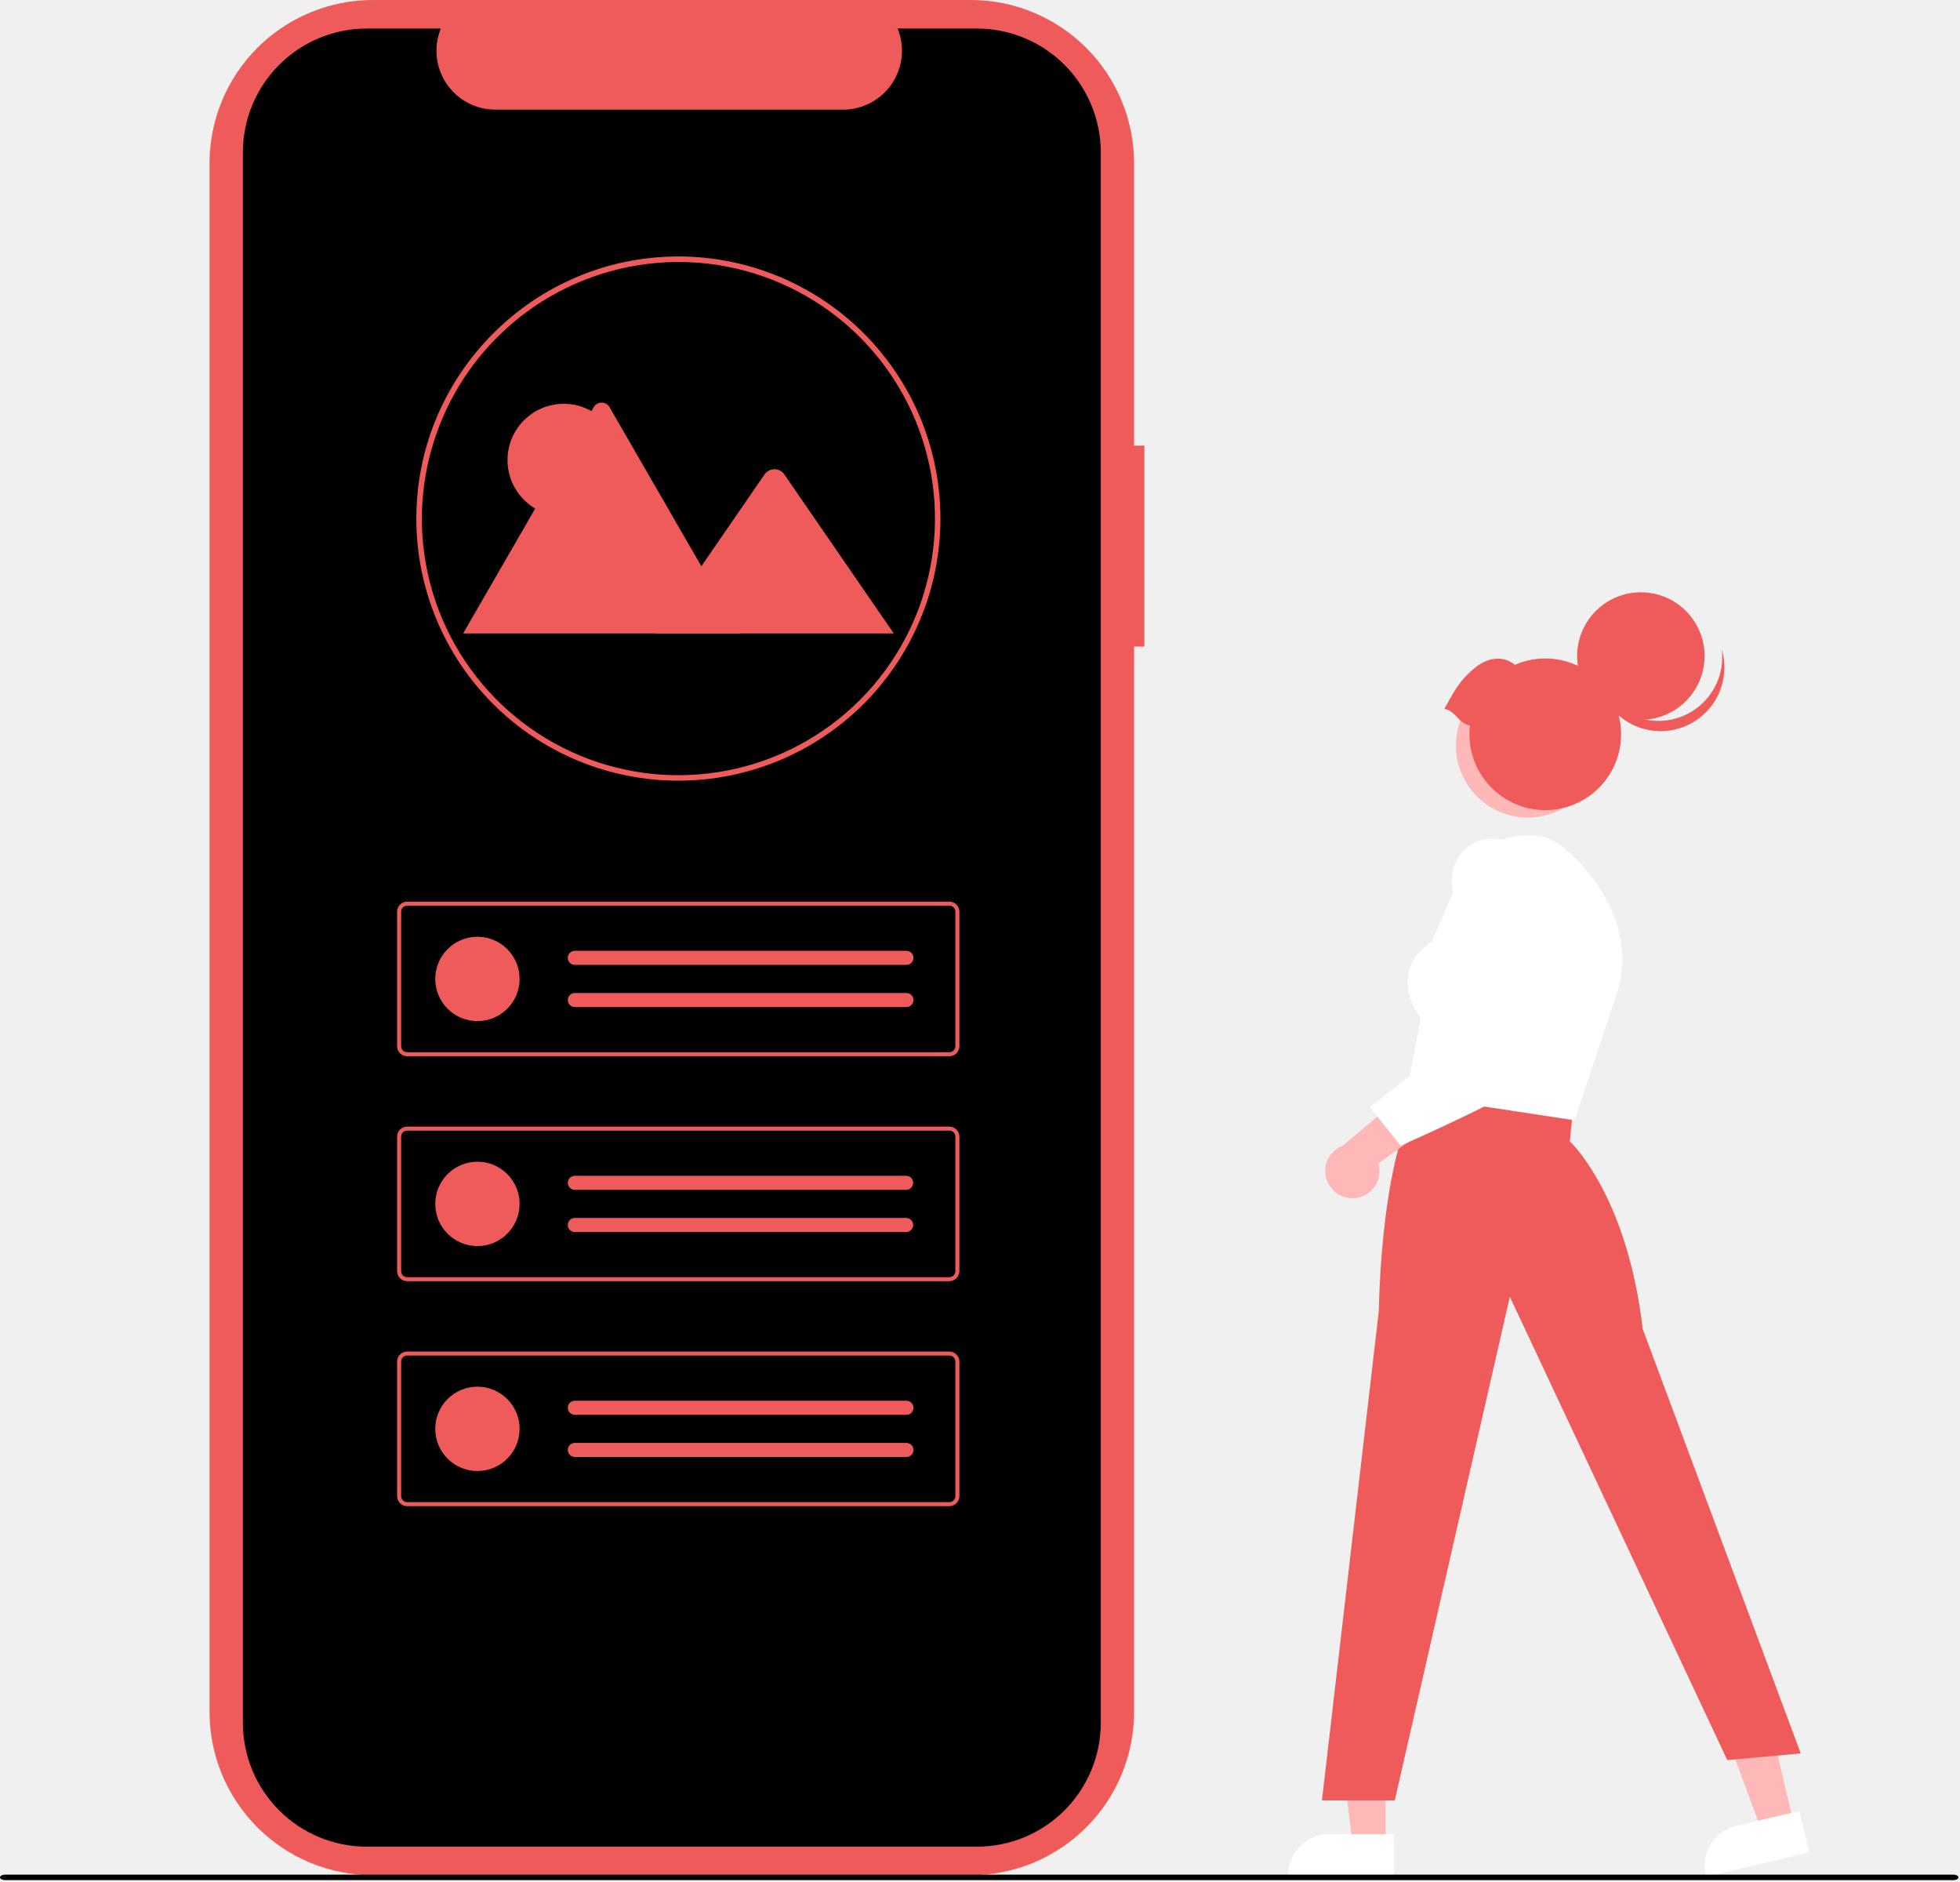
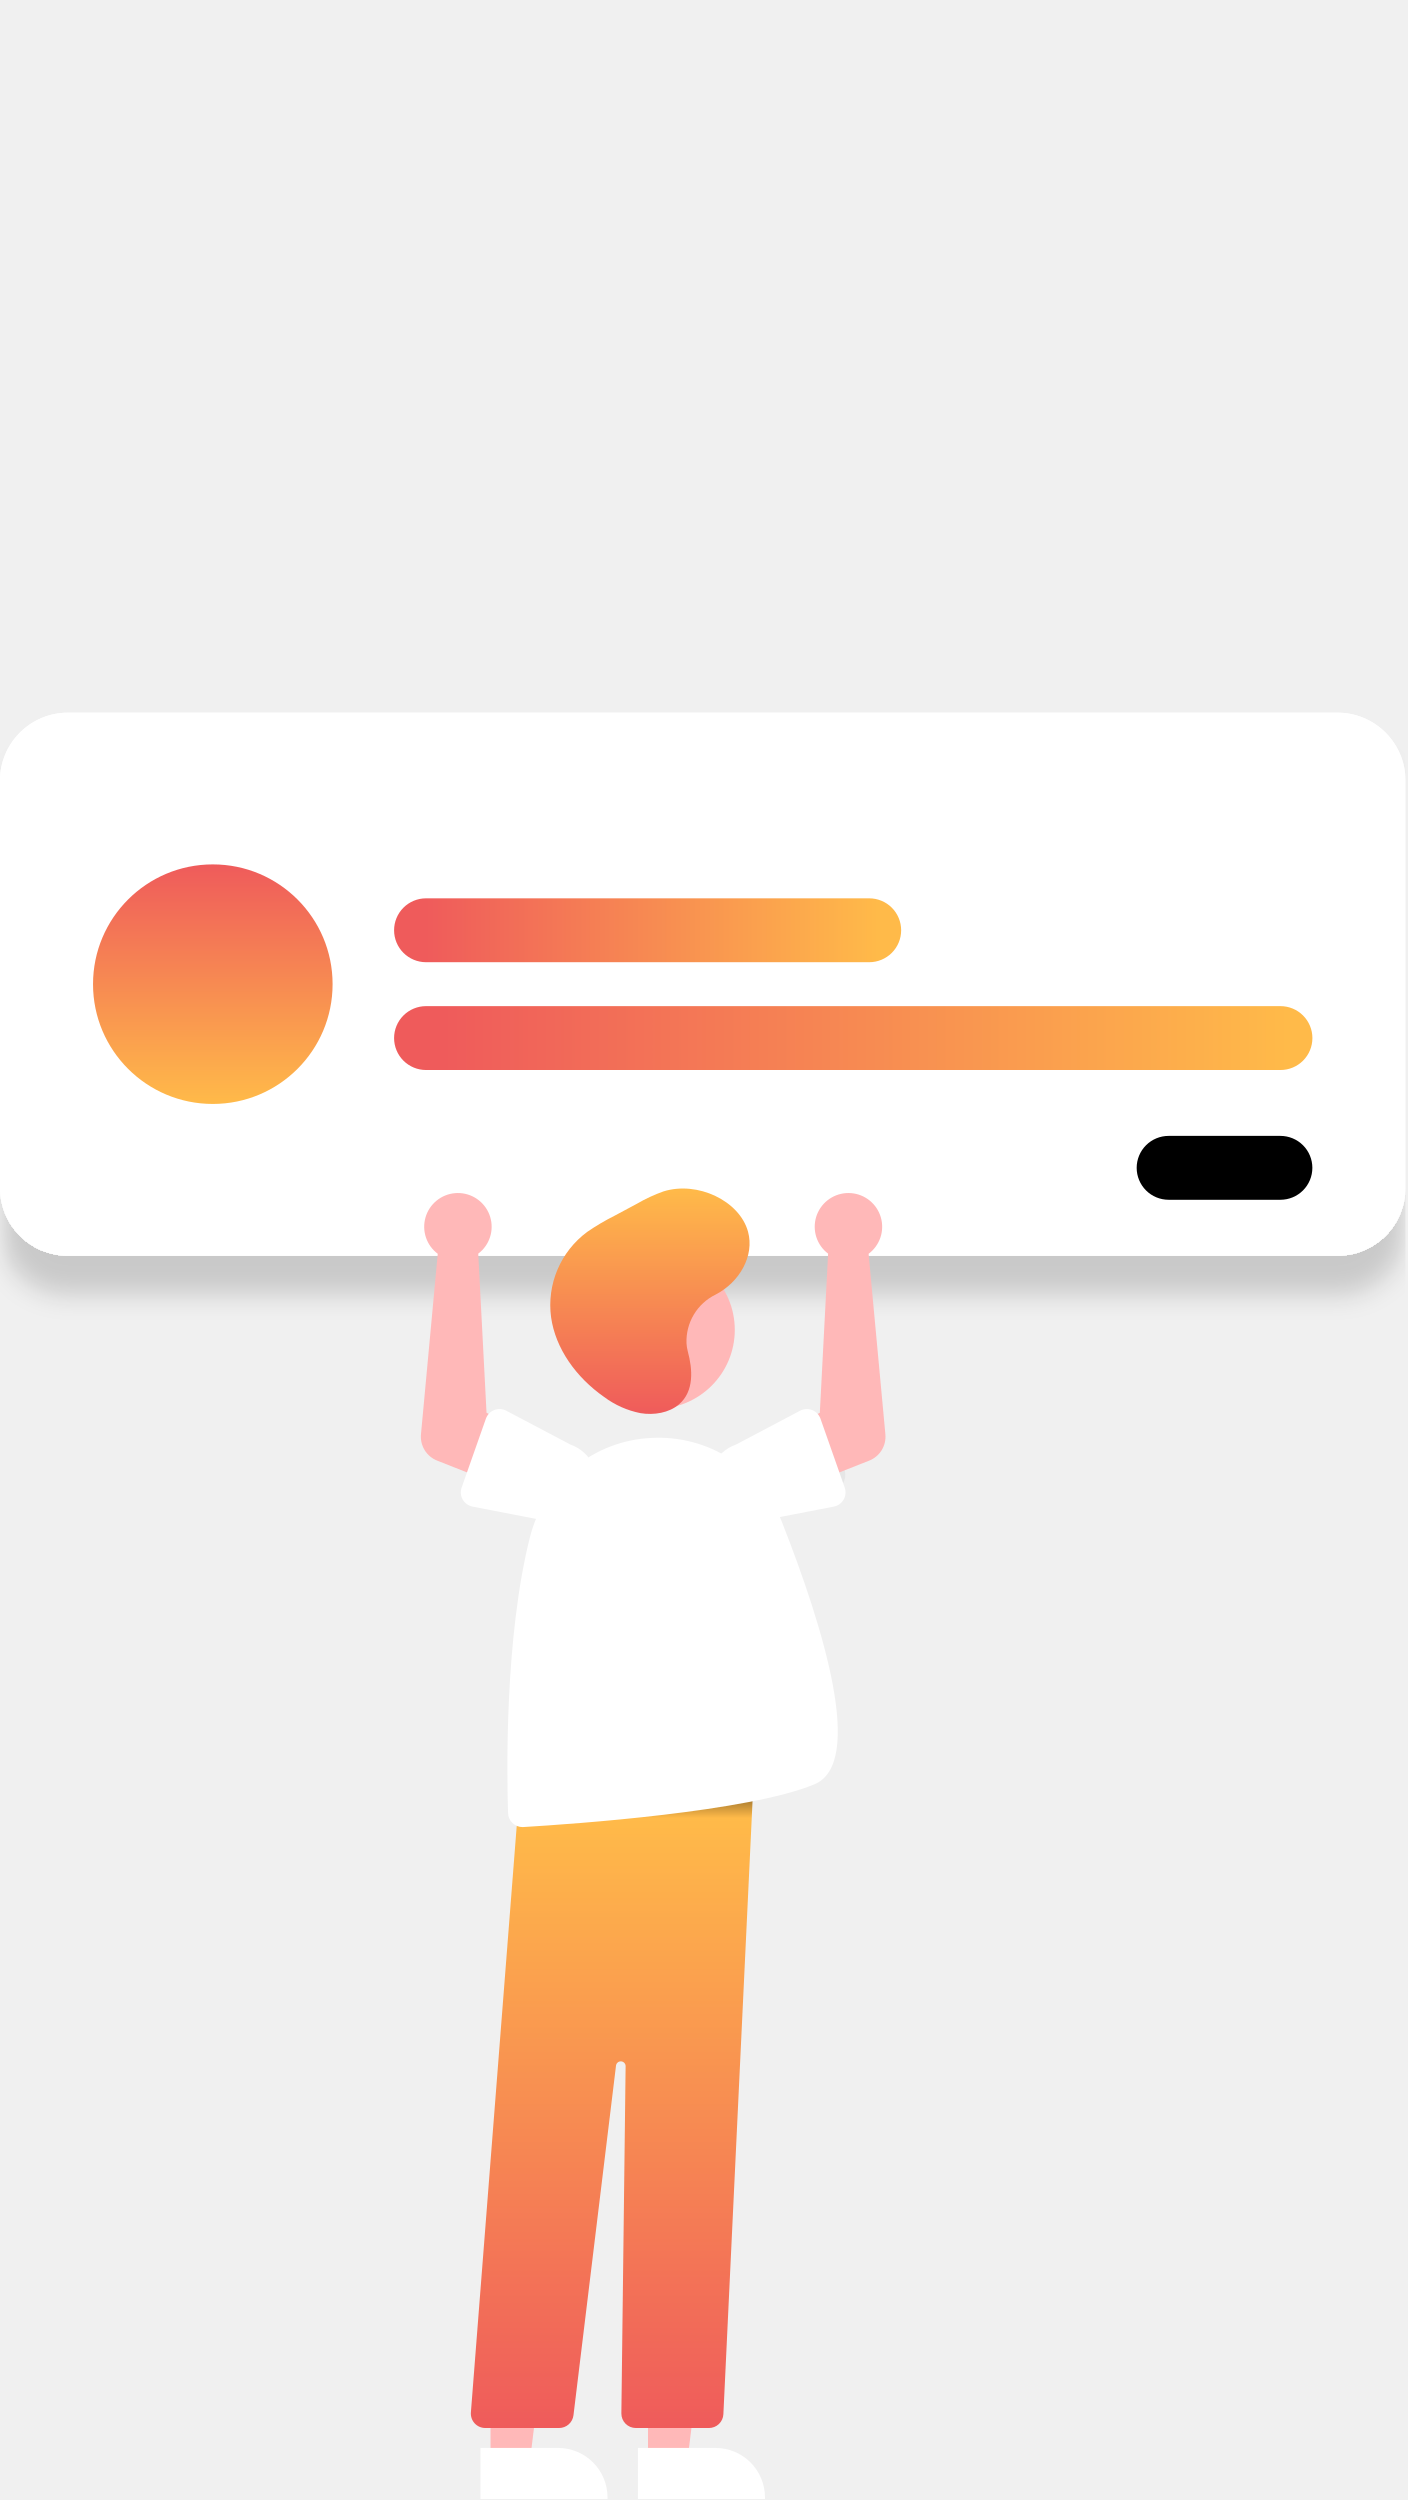
- <svg xmlns="http://www.w3.org/2000/svg" width="743" height="713" viewBox="0 0 743 713" fill="none">
-   <g clip-path="url(#clip0_8_2)">
-     <path d="M433.814 168.893H429.914V61.916C429.914 53.785 428.312 45.733 425.201 38.221C422.089 30.709 417.528 23.884 411.779 18.134C406.029 12.385 399.203 7.824 391.691 4.713C384.179 1.602 376.127 0.001 367.996 0.001H141.349C133.218 0.001 125.167 1.602 117.655 4.714C110.143 7.825 103.317 12.386 97.568 18.136C91.818 23.885 87.257 30.71 84.146 38.223C81.034 45.735 79.433 53.786 79.433 61.917V648.799C79.433 665.22 85.956 680.968 97.568 692.579C109.179 704.191 124.927 710.714 141.348 710.714H367.996C384.417 710.714 400.165 704.191 411.777 692.579C423.388 680.968 429.911 665.22 429.911 648.799V245.041H433.811L433.814 168.893Z" fill="#EF5B5B" />
-     <path d="M417.287 57.768V652.943C417.285 665.393 412.339 677.333 403.537 686.138C394.734 694.942 382.795 699.891 370.345 699.895H139.045C126.59 699.897 114.644 694.951 105.835 686.146C97.026 677.341 92.076 665.398 92.072 652.943V57.768C92.076 45.313 97.026 33.37 105.835 24.566C114.643 15.761 126.589 10.815 139.043 10.817H167.101C165.723 14.205 165.199 17.88 165.574 21.518C165.949 25.156 167.212 28.646 169.252 31.682C171.292 34.717 174.046 37.206 177.273 38.928C180.499 40.649 184.1 41.552 187.757 41.557H319.625C323.282 41.552 326.883 40.649 330.109 38.928C333.336 37.206 336.09 34.717 338.13 31.682C340.17 28.646 341.433 25.156 341.808 21.518C342.183 17.88 341.659 14.205 340.281 10.817H370.336C382.786 10.819 394.726 15.765 403.53 24.568C412.334 33.37 417.283 45.309 417.287 57.759V57.768Z" fill="#010000" />
-     <path d="M257.16 295.875C230.826 295.885 205.566 285.434 186.937 266.82C168.308 248.207 157.835 222.955 157.823 196.621V196.533C157.823 196.325 157.823 196.106 157.835 195.898C158.135 141.498 202.698 97.198 257.16 97.198C270.205 97.197 283.123 99.766 295.175 104.757C307.227 109.749 318.179 117.065 327.403 126.289C336.628 135.513 343.946 146.463 348.939 158.515C353.932 170.567 356.502 183.484 356.503 196.53C356.503 209.575 353.935 222.492 348.943 234.545C343.952 246.597 336.635 257.548 327.411 266.773C318.188 275.998 307.237 283.316 295.185 288.308C283.133 293.301 270.216 295.871 257.171 295.872H257.16V295.875ZM257.16 99.288C231.486 99.345 206.872 109.532 188.665 127.634C170.459 145.736 160.132 170.292 159.927 195.965C159.916 196.187 159.916 196.365 159.916 196.534C159.914 215.77 165.616 234.575 176.301 250.571C186.986 266.566 202.175 279.034 219.946 286.397C237.718 293.76 257.273 295.688 276.14 291.937C295.007 288.185 312.338 278.924 325.941 265.322C339.544 251.721 348.808 234.392 352.562 215.525C356.316 196.659 354.391 177.103 347.03 159.33C339.669 141.558 327.204 126.368 311.21 115.68C295.215 104.993 276.411 99.288 257.175 99.288H257.16Z" fill="#EF5B5B" />
-     <path d="M213.715 195.689C225.491 195.689 235.037 186.143 235.037 174.367C235.037 162.591 225.491 153.045 213.715 153.045C201.939 153.045 192.393 162.591 192.393 174.367C192.393 186.143 201.939 195.689 213.715 195.689Z" fill="#EF5B5B" />
-     <path d="M280.577 240.07H175.977C175.846 240.072 175.715 240.061 175.586 240.039L225.058 154.353C225.36 153.819 225.798 153.375 226.327 153.066C226.857 152.757 227.459 152.594 228.072 152.594C228.686 152.594 229.288 152.757 229.817 153.066C230.347 153.375 230.785 153.819 231.087 154.353L264.287 211.853L265.877 214.604L280.577 240.07Z" fill="#EF5B5B" />
-     <path d="M338.813 240.071H248.345L265.875 214.607L267.136 212.772L289.98 179.588C290.384 179.08 290.89 178.663 291.466 178.364C292.042 178.065 292.674 177.89 293.322 177.852C293.969 177.813 294.618 177.911 295.225 178.14C295.832 178.368 296.385 178.722 296.846 179.178C296.964 179.308 297.074 179.445 297.175 179.588L338.813 240.071Z" fill="#EF5B5B" />
-     <path d="M359.881 400.317H154.344C153.335 400.316 152.368 399.915 151.654 399.201C150.94 398.488 150.539 397.52 150.538 396.511V345.527C150.539 344.518 150.941 343.551 151.654 342.837C152.368 342.124 153.335 341.722 154.344 341.721H359.881C360.89 341.722 361.857 342.124 362.571 342.837C363.284 343.551 363.686 344.518 363.687 345.527V396.512C363.686 397.521 363.284 398.488 362.571 399.202C361.857 399.915 360.89 400.317 359.881 400.318V400.317ZM154.344 343.243C153.738 343.244 153.158 343.484 152.73 343.913C152.301 344.341 152.061 344.921 152.06 345.527V396.512C152.061 397.118 152.301 397.698 152.73 398.126C153.158 398.555 153.738 398.795 154.344 398.796H359.881C360.487 398.795 361.067 398.555 361.496 398.126C361.924 397.698 362.165 397.118 362.165 396.512V345.527C362.165 344.921 361.924 344.341 361.496 343.913C361.067 343.484 360.487 343.244 359.881 343.243H154.344Z" fill="#EF5B5B" />
-     <path d="M180.987 387.005C189.816 387.005 196.973 379.848 196.973 371.019C196.973 362.19 189.816 355.033 180.987 355.033C172.158 355.033 165.001 362.19 165.001 371.019C165.001 379.848 172.158 387.005 180.987 387.005Z" fill="#EF5B5B" />
-     <path d="M217.908 360.361C217.201 360.361 216.523 360.642 216.024 361.141C215.524 361.641 215.243 362.319 215.243 363.025C215.243 363.732 215.524 364.41 216.024 364.91C216.523 365.409 217.201 365.69 217.908 365.69H343.513C343.868 365.704 344.221 365.646 344.554 365.521C344.886 365.396 345.19 365.206 345.447 364.962C345.705 364.718 345.911 364.425 346.054 364.1C346.197 363.775 346.274 363.425 346.28 363.07C346.285 362.716 346.22 362.363 346.088 362.034C345.956 361.704 345.759 361.405 345.509 361.153C345.26 360.9 344.962 360.7 344.634 360.565C344.307 360.429 343.955 360.36 343.6 360.362H217.908V360.361Z" fill="#EF5B5B" />
-     <path d="M217.908 376.347C217.201 376.347 216.523 376.628 216.024 377.127C215.524 377.627 215.243 378.305 215.243 379.011C215.243 379.718 215.524 380.396 216.024 380.896C216.523 381.395 217.201 381.676 217.908 381.676H343.513C343.868 381.69 344.221 381.632 344.554 381.507C344.886 381.382 345.19 381.192 345.447 380.948C345.705 380.704 345.911 380.411 346.054 380.086C346.197 379.761 346.274 379.411 346.28 379.056C346.285 378.702 346.22 378.349 346.088 378.02C345.956 377.69 345.759 377.391 345.509 377.139C345.26 376.886 344.962 376.686 344.634 376.551C344.307 376.415 343.955 376.346 343.6 376.348H217.908V376.347Z" fill="#EF5B5B" />
-     <path d="M359.881 485.577H154.344C153.335 485.576 152.368 485.175 151.654 484.461C150.94 483.748 150.539 482.78 150.538 481.771V430.787C150.539 429.778 150.941 428.811 151.654 428.097C152.368 427.384 153.335 426.982 154.344 426.981H359.881C360.89 426.982 361.857 427.384 362.571 428.097C363.284 428.811 363.686 429.778 363.687 430.787V481.772C363.685 482.781 363.284 483.748 362.571 484.461C361.857 485.174 360.89 485.576 359.881 485.577ZM154.344 428.503C153.738 428.504 153.158 428.744 152.73 429.173C152.301 429.601 152.061 430.181 152.06 430.787V481.772C152.061 482.378 152.301 482.958 152.73 483.386C153.158 483.815 153.738 484.055 154.344 484.056H359.881C360.487 484.055 361.067 483.815 361.496 483.386C361.924 482.958 362.165 482.378 362.165 481.772V430.787C362.165 430.181 361.924 429.601 361.496 429.173C361.067 428.744 360.487 428.504 359.881 428.503H154.344Z" fill="#EF5B5B" />
-     <path d="M180.987 472.264C189.816 472.264 196.973 465.107 196.973 456.278C196.973 447.449 189.816 440.292 180.987 440.292C172.158 440.292 165.001 447.449 165.001 456.278C165.001 465.107 172.158 472.264 180.987 472.264Z" fill="#EF5B5B" />
-     <path d="M217.908 445.618C217.201 445.618 216.523 445.899 216.024 446.398C215.524 446.898 215.243 447.576 215.243 448.282C215.243 448.989 215.524 449.667 216.024 450.167C216.523 450.666 217.201 450.947 217.908 450.947H343.513C344.21 450.943 344.877 450.666 345.372 450.176C345.867 449.686 346.151 449.022 346.162 448.326C346.174 447.629 345.912 446.956 345.433 446.45C344.954 445.944 344.296 445.646 343.6 445.619H217.908V445.618Z" fill="#EF5B5B" />
-     <path d="M217.908 461.607C217.201 461.607 216.523 461.888 216.024 462.387C215.524 462.887 215.243 463.565 215.243 464.272C215.243 464.978 215.524 465.656 216.024 466.156C216.523 466.655 217.201 466.936 217.908 466.936H343.513C344.21 466.932 344.877 466.656 345.372 466.166C345.867 465.676 346.151 465.011 346.162 464.315C346.174 463.618 345.912 462.945 345.433 462.439C344.954 461.933 344.296 461.635 343.6 461.608H217.908V461.607Z" fill="#EF5B5B" />
-     <path d="M359.881 570.836H154.344C153.335 570.835 152.368 570.434 151.654 569.72C150.94 569.007 150.539 568.039 150.538 567.03V516.046C150.539 515.037 150.941 514.07 151.654 513.356C152.368 512.643 153.335 512.241 154.344 512.24H359.881C360.89 512.241 361.857 512.643 362.571 513.356C363.284 514.07 363.686 515.037 363.687 516.046V567.031C363.686 568.04 363.284 569.007 362.571 569.721C361.857 570.434 360.89 570.836 359.881 570.837V570.836ZM154.344 513.762C153.738 513.763 153.158 514.003 152.73 514.432C152.301 514.86 152.061 515.44 152.06 516.046V567.031C152.061 567.637 152.301 568.217 152.73 568.645C153.158 569.074 153.738 569.314 154.344 569.315H359.881C360.487 569.314 361.067 569.074 361.496 568.645C361.924 568.217 362.165 567.637 362.165 567.031V516.046C362.165 515.44 361.924 514.86 361.496 514.432C361.067 514.003 360.487 513.763 359.881 513.762H154.344Z" fill="#EF5B5B" />
-     <path d="M180.987 557.524C189.816 557.524 196.973 550.367 196.973 541.538C196.973 532.709 189.816 525.552 180.987 525.552C172.158 525.552 165.001 532.709 165.001 541.538C165.001 550.367 172.158 557.524 180.987 557.524Z" fill="#EF5B5B" />
-     <path d="M217.908 530.88C217.201 530.88 216.523 531.161 216.024 531.66C215.524 532.16 215.243 532.838 215.243 533.544C215.243 534.251 215.524 534.929 216.024 535.429C216.523 535.928 217.201 536.209 217.908 536.209H343.513C343.868 536.223 344.221 536.165 344.554 536.04C344.886 535.915 345.19 535.725 345.447 535.481C345.705 535.237 345.911 534.944 346.054 534.619C346.197 534.294 346.274 533.944 346.28 533.589C346.285 533.235 346.22 532.882 346.088 532.553C345.956 532.224 345.759 531.924 345.509 531.672C345.26 531.419 344.962 531.219 344.634 531.084C344.307 530.948 343.955 530.879 343.6 530.881H217.908V530.88Z" fill="#EF5B5B" />
-     <path d="M217.908 546.866C217.201 546.866 216.523 547.147 216.024 547.646C215.524 548.146 215.243 548.824 215.243 549.531C215.243 550.237 215.524 550.915 216.024 551.415C216.523 551.914 217.201 552.195 217.908 552.195H343.513C343.868 552.209 344.221 552.151 344.554 552.026C344.886 551.901 345.19 551.711 345.447 551.467C345.705 551.223 345.911 550.93 346.054 550.605C346.197 550.28 346.274 549.93 346.28 549.575C346.285 549.221 346.22 548.868 346.088 548.539C345.956 548.209 345.759 547.91 345.509 547.658C345.26 547.405 344.962 547.205 344.634 547.07C344.307 546.934 343.955 546.865 343.6 546.867H217.908V546.866Z" fill="#EF5B5B" />
-     <path d="M525.26 699.204H512.806L506.882 651.171H525.261L525.26 699.204Z" fill="#FEB8B8" />
-     <path d="M528.436 711.275H488.282V710.767C488.282 706.622 489.929 702.647 492.86 699.716C495.79 696.785 499.765 695.138 503.91 695.138H528.437L528.436 711.275Z" fill="white" />
-     <path d="M679.962 691.05L667.837 693.904L651.059 648.504L668.949 644.291L679.962 691.05Z" fill="#FEB8B8" />
-     <path d="M685.821 702.072L646.736 711.272L646.62 710.778C646.149 708.78 646.076 706.709 646.406 704.682C646.735 702.656 647.461 700.715 648.541 698.969C649.621 697.223 651.034 695.707 652.7 694.508C654.366 693.308 656.252 692.449 658.25 691.978L682.122 686.357L685.821 702.072Z" fill="white" />
-     <path d="M522.716 496.608C522.74 494.108 523.481 435.031 539.674 412.695L539.913 412.365L596.344 420.151L595.082 432.551C597.564 434.965 617.088 455.367 622.726 503.679L682.626 664.546L654.781 667.077L572.349 491.468L528.729 682.352H501.129L522.716 496.608Z" fill="#EF5B5B" />
-     <path d="M533.063 414.875L538.579 385.915C537.499 384.525 532.714 377.85 533.779 370.025C534.474 364.92 537.521 360.443 542.838 356.716L557.138 323.354L557.331 323.241C558.294 322.674 581.059 309.51 593.47 321.93C593.78 322.17 624.337 346.43 612.07 379.148L596.922 424.598L533.063 414.875Z" fill="white" />
-     <path d="M513.871 454.055C515.358 453.885 516.79 453.391 518.066 452.607C519.342 451.824 520.43 450.771 521.255 449.521C522.08 448.271 522.62 446.856 522.839 445.375C523.057 443.894 522.948 442.383 522.52 440.949L552.047 419.676L534.371 412.953L509.042 434.185C506.686 435.07 504.736 436.787 503.56 439.011C502.383 441.236 502.062 443.814 502.656 446.259C503.25 448.704 504.719 450.847 506.785 452.284C508.851 453.72 511.372 454.351 513.871 454.056V454.055Z" fill="#FEB8B8" />
-     <path d="M519.298 419.641L564.376 384.125L550.976 338.338C550.344 336.17 550.166 333.895 550.452 331.655C550.737 329.415 551.481 327.258 552.637 325.318C553.707 323.489 555.147 321.904 556.865 320.665C558.583 319.425 560.541 318.557 562.614 318.118C570.331 316.485 577.336 320.806 583.431 330.963L583.478 331.055C584.486 333.52 607.97 391.571 590.039 403.986C572.498 416.129 531.824 433.807 531.415 433.986L530.938 434.192L519.298 419.641Z" fill="white" />
-     <path d="M579.209 309.856C594.291 309.856 606.517 297.63 606.517 282.548C606.517 267.466 594.291 255.24 579.209 255.24C564.127 255.24 551.901 267.466 551.901 282.548C551.901 297.63 564.127 309.856 579.209 309.856Z" fill="#FEB8B8" />
-     <path d="M622.02 272.798C635.362 272.798 646.178 261.982 646.178 248.64C646.178 235.298 635.362 224.482 622.02 224.482C608.678 224.482 597.862 235.298 597.862 248.64C597.862 261.982 608.678 272.798 622.02 272.798Z" fill="#EF5B5B" />
-     <path d="M642.856 268.645C639.729 270.903 636.107 272.38 632.293 272.952C628.478 273.524 624.583 273.175 620.931 271.933C617.279 270.691 613.978 268.593 611.303 265.814C608.628 263.035 606.658 259.656 605.556 255.96C605.972 259.274 607.07 262.466 608.782 265.335C610.494 268.203 612.783 270.685 615.502 272.624C618.222 274.563 621.314 275.917 624.584 276.601C627.854 277.284 631.23 277.283 634.498 276.595C637.767 275.908 640.858 274.551 643.576 272.608C646.293 270.666 648.579 268.182 650.288 265.311C651.996 262.441 653.091 259.248 653.503 255.933C653.916 252.618 653.636 249.254 652.682 246.053C653.222 250.354 652.595 254.721 650.866 258.696C649.137 262.671 646.371 266.108 642.856 268.645Z" fill="#EF5B5B" />
-     <path d="M547.518 268.669C551.735 261.119 553.349 257.969 558.787 253.369C563.596 249.308 569.511 248.116 574.282 251.963C580.084 249.43 586.561 248.883 592.706 250.409C598.851 251.935 604.32 255.447 608.263 260.401C612.207 265.354 614.404 271.471 614.513 277.802C614.623 284.132 612.639 290.322 608.869 295.409C605.1 300.496 599.755 304.195 593.667 305.933C587.579 307.67 581.087 307.349 575.2 305.017C569.314 302.686 564.362 298.476 561.113 293.042C557.865 287.607 556.503 281.252 557.238 274.963C553.09 274.384 551.665 269.255 547.518 268.669Z" fill="#EF5B5B" />
-     <path d="M740.479 712.575H1.938C0.867 712.575 0 712.107 0 711.53C0 710.953 0.868 710.485 1.938 710.485H740.479C741.549 710.485 742.417 710.953 742.417 711.53C742.417 712.107 741.55 712.575 740.479 712.575Z" fill="black" />
+ <svg xmlns="http://www.w3.org/2000/svg" width="438" height="778" viewBox="0 0 438 778" fill="none">
+   <g clip-path="url(#clip0_14_3)">
+     <g filter="url(#filter0_d_14_3)">
+       <path d="M416.247 390.766H21.123C15.523 390.76 10.154 388.532 6.194 384.573C2.234 380.613 0.006 375.243 0 369.643V242.905C0.006 237.305 2.234 231.936 6.194 227.976C10.154 224.016 15.523 221.789 21.123 221.782H416.247C421.847 221.789 427.216 224.016 431.176 227.976C435.136 231.936 437.364 237.305 437.37 242.905V369.643C437.364 375.243 435.136 380.613 431.176 384.573C427.216 388.532 421.847 390.76 416.247 390.766Z" fill="white" />
+     </g>
+     <path d="M416.247 390.766H21.123C15.523 390.76 10.154 388.532 6.194 384.573C2.234 380.613 0.006 375.243 0 369.643V242.905C0.006 237.305 2.234 231.936 6.194 227.976C10.154 224.016 15.523 221.789 21.123 221.782H416.247C421.847 221.789 427.216 224.016 431.176 227.976C435.136 231.936 437.364 237.305 437.37 242.905V369.643C437.364 375.243 435.136 380.613 431.176 384.573C427.216 388.532 421.847 390.76 416.247 390.766V390.766ZM21.123 224.267C16.182 224.273 11.444 226.238 7.95 229.733C4.456 233.227 2.491 237.964 2.485 242.905V369.643C2.491 374.585 4.456 379.322 7.95 382.816C11.444 386.31 16.182 388.276 21.123 388.281H416.247C421.188 388.276 425.926 386.31 429.42 382.816C432.914 379.322 434.879 374.585 434.885 369.643V242.905C434.879 237.964 432.914 233.227 429.42 229.733C425.926 226.238 421.188 224.273 416.247 224.267H21.123Z" fill="white" />
+     <path d="M270.5 299.44H132.579C129.943 299.44 127.414 298.393 125.55 296.529C123.686 294.665 122.639 292.136 122.639 289.5C122.639 286.864 123.686 284.336 125.55 282.471C127.414 280.607 129.943 279.56 132.579 279.56H270.5C273.136 279.56 275.664 280.607 277.528 282.471C279.393 284.336 280.44 286.864 280.44 289.5C280.44 292.136 279.393 294.665 277.528 296.529C275.664 298.393 273.136 299.44 270.5 299.44V299.44Z" fill="url(#paint0_linear_14_3)" />
+     <path d="M398.48 332.989H132.579C129.943 332.989 127.414 331.941 125.55 330.077C123.686 328.213 122.639 325.685 122.639 323.048C122.639 320.412 123.686 317.884 125.55 316.02C127.414 314.156 129.943 313.108 132.579 313.108H398.48C401.116 313.108 403.645 314.156 405.509 316.02C407.373 317.884 408.42 320.412 408.42 323.048C408.42 325.685 407.373 328.213 405.509 330.077C403.645 331.941 401.116 332.989 398.48 332.989Z" fill="url(#paint1_linear_14_3)" />
+     <path d="M66.226 343.55C86.813 343.55 103.502 326.861 103.502 306.274C103.502 285.687 86.813 268.999 66.226 268.999C45.639 268.999 28.95 285.687 28.95 306.274C28.95 326.861 45.639 343.55 66.226 343.55Z" fill="url(#paint2_linear_14_3)" />
+     <path d="M398.465 373.371H363.675C361.038 373.371 358.51 372.324 356.646 370.46C354.782 368.595 353.734 366.067 353.734 363.431C353.734 360.794 354.782 358.266 356.646 356.402C358.51 354.538 361.038 353.49 363.675 353.49H398.465C399.771 353.49 401.063 353.748 402.269 354.247C403.475 354.747 404.571 355.479 405.494 356.402C406.417 357.325 407.149 358.421 407.649 359.627C408.149 360.833 408.406 362.125 408.406 363.431C408.406 364.736 408.149 366.029 407.649 367.235C407.149 368.441 406.417 369.536 405.494 370.46C404.571 371.383 403.475 372.115 402.269 372.614C401.063 373.114 399.771 373.371 398.465 373.371V373.371Z" fill="white" />
+     <path d="M398.465 373.371H363.675C361.038 373.371 358.51 372.324 356.646 370.46C354.782 368.595 353.734 366.067 353.734 363.431C353.734 360.794 354.782 358.266 356.646 356.402C358.51 354.538 361.038 353.49 363.675 353.49H398.465C399.771 353.49 401.063 353.748 402.269 354.247C403.475 354.747 404.571 355.479 405.494 356.402C406.417 357.325 407.149 358.421 407.649 359.627C408.149 360.833 408.406 362.125 408.406 363.431C408.406 364.736 408.149 366.029 407.649 367.235C407.149 368.441 406.417 369.536 405.494 370.46C404.571 371.383 403.475 372.115 402.269 372.614C401.063 373.114 399.771 373.371 398.465 373.371V373.371Z" fill="black" />
+     <path d="M257.517 464.472H180.772C179.305 464.472 177.898 463.889 176.861 462.852C175.824 461.814 175.241 460.407 175.241 458.941C175.241 457.474 175.824 456.067 176.861 455.029C177.898 453.992 179.305 453.409 180.772 453.409H257.517C258.982 453.411 260.387 453.995 261.423 455.032C262.459 456.069 263.04 457.475 263.04 458.941C263.04 460.406 262.459 461.812 261.423 462.849C260.387 463.886 258.982 464.47 257.517 464.472V464.472Z" fill="#E6E6E6" />
+     <path d="M201.657 765.803H213.917L219.749 718.515L201.655 718.516L201.657 765.803Z" fill="#FFB8B8" />
+     <path d="M198.53 761.801L222.673 761.8H222.674C224.695 761.8 226.696 762.198 228.562 762.971C230.429 763.744 232.125 764.877 233.554 766.306C234.983 767.735 236.116 769.431 236.89 771.298C237.663 773.165 238.061 775.165 238.061 777.186V777.686L198.53 777.687L198.53 761.801Z" fill="white" />
+     <path d="M152.657 765.803H164.917L170.749 718.515L152.655 718.516L152.657 765.803Z" fill="#FFB8B8" />
+     <path d="M149.53 761.801L173.673 761.8H173.674C175.695 761.8 177.696 762.198 179.562 762.971C181.429 763.744 183.125 764.877 184.554 766.306C185.983 767.735 187.116 769.431 187.89 771.298C188.663 773.165 189.061 775.165 189.061 777.186V777.686L149.53 777.687L149.53 761.801Z" fill="white" />
+     <path d="M204.104 438.422C217.669 438.422 228.665 427.426 228.665 413.861C228.665 400.297 217.669 389.3 204.104 389.3C190.539 389.3 179.543 400.297 179.543 413.861C179.543 427.426 190.539 438.422 204.104 438.422Z" fill="#FFB8B8" />
+     <path d="M220.62 755.597H197.87C197.274 755.597 196.685 755.479 196.135 755.249C195.586 755.02 195.087 754.683 194.669 754.26C194.25 753.836 193.92 753.333 193.697 752.781C193.474 752.229 193.363 751.638 193.37 751.042L194.692 643.011C194.697 642.628 194.555 642.257 194.294 641.975C194.034 641.693 193.675 641.521 193.292 641.496C192.91 641.47 192.531 641.592 192.236 641.837C191.94 642.081 191.75 642.43 191.703 642.811L178.462 751.641C178.329 752.732 177.801 753.736 176.978 754.465C176.155 755.194 175.094 755.596 173.995 755.597H151.026C150.406 755.597 149.792 755.469 149.223 755.22C148.655 754.972 148.144 754.608 147.722 754.153C147.301 753.697 146.979 753.159 146.775 752.573C146.571 751.987 146.491 751.365 146.54 750.747L161.707 556.671L162.12 556.626L234.749 548.783L225.116 751.311C225.062 752.467 224.565 753.557 223.727 754.355C222.89 755.154 221.777 755.598 220.62 755.597V755.597Z" fill="url(#paint3_linear_14_3)" />
+     <path d="M256.462 389.037C256.848 389.434 257.265 389.799 257.708 390.13L255.13 439.657L244.406 445.147L250.577 462.415L270.506 454.54C272.117 453.904 273.477 452.762 274.383 451.287C275.289 449.812 275.692 448.083 275.532 446.359L270.311 390.18C272.02 388.905 273.3 387.141 273.981 385.121C274.662 383.101 274.712 380.921 274.124 378.872C273.536 376.823 272.339 375.002 270.69 373.65C269.042 372.298 267.022 371.48 264.897 371.305C262.773 371.13 260.645 371.605 258.798 372.669C256.95 373.732 255.47 375.333 254.555 377.258C253.639 379.183 253.331 381.341 253.672 383.445C254.013 385.549 254.986 387.5 256.463 389.037H256.462Z" fill="#FFB8B8" />
+     <path d="M255.334 441.5L262.878 462.939C263.093 463.549 263.173 464.198 263.114 464.842C263.056 465.486 262.859 466.11 262.537 466.671C262.215 467.232 261.777 467.717 261.251 468.093C260.725 468.469 260.124 468.728 259.489 468.851L237.244 473.158C234.116 474.239 230.688 474.036 227.71 472.593C224.733 471.15 222.449 468.585 221.36 465.46C220.271 462.336 220.465 458.907 221.9 455.926C223.336 452.945 225.894 450.654 229.016 449.557L248.99 439.014C249.562 438.712 250.192 438.537 250.837 438.501C251.483 438.465 252.129 438.568 252.731 438.804C253.333 439.04 253.877 439.403 254.326 439.868C254.776 440.334 255.119 440.89 255.334 441.5V441.5Z" fill="white" />
+     <path d="M150.076 389.037C149.69 389.434 149.273 389.799 148.83 390.13L151.408 439.657L162.133 445.147L155.962 462.415L136.032 454.54C134.422 453.904 133.062 452.762 132.156 451.287C131.249 449.812 130.846 448.083 131.006 446.359L136.227 390.18C134.519 388.905 133.239 387.141 132.558 385.121C131.877 383.101 131.827 380.921 132.414 378.872C133.002 376.823 134.2 375.002 135.848 373.65C137.496 372.298 139.517 371.48 141.641 371.305C143.766 371.13 145.893 371.605 147.741 372.669C149.588 373.732 151.068 375.333 151.984 377.258C152.9 379.182 153.208 381.341 152.867 383.445C152.526 385.549 151.553 387.5 150.076 389.037V389.037Z" fill="#FFB8B8" />
+     <path d="M153.808 438.804C154.41 438.568 155.056 438.464 155.701 438.5C156.347 438.537 156.977 438.712 157.549 439.014L177.523 449.557C180.644 450.654 183.203 452.945 184.638 455.926C186.073 458.907 186.268 462.336 185.179 465.46C184.089 468.585 181.806 471.15 178.828 472.593C175.851 474.036 172.422 474.239 169.295 473.158L147.05 468.851C146.415 468.728 145.814 468.469 145.288 468.093C144.762 467.717 144.323 467.232 144.002 466.671C143.68 466.11 143.483 465.486 143.424 464.842C143.365 464.198 143.446 463.549 143.661 462.939L151.205 441.5C151.419 440.89 151.763 440.333 152.212 439.868C152.661 439.403 153.206 439.04 153.808 438.804Z" fill="white" />
+     <path d="M162.591 568.585C161.424 568.583 160.304 568.127 159.468 567.313C158.631 566.5 158.143 565.393 158.107 564.227C157.711 551.956 157.031 509.495 164.929 478.322C167.085 469.806 171.923 462.21 178.729 456.656C185.535 451.103 193.947 447.886 202.722 447.483V447.483C211.359 447.011 219.925 449.271 227.205 453.942C234.486 458.614 240.11 465.459 243.281 473.506C256.556 507.209 269.098 548.752 253.462 555.268C232.967 563.807 178.938 567.614 162.867 568.577C162.775 568.583 162.683 568.585 162.591 568.585Z" fill="white" />
+     <path d="M213.643 418.048C213.514 414.915 214.3 411.812 215.906 409.118C217.511 406.425 219.866 404.257 222.684 402.88C230.15 399.026 234.84 390.805 232.784 383.298C230.154 373.689 217.076 367.457 206.479 370.763C203.612 371.781 200.846 373.067 198.218 374.603L191.295 378.314C188.338 379.794 185.486 381.477 182.761 383.351C178.68 386.359 175.48 390.408 173.498 395.075C171.515 399.742 170.822 404.855 171.491 409.881C172.854 419.65 179.252 428.609 188.009 434.742C191.358 437.245 195.226 438.965 199.328 439.774C203.525 440.466 208.198 439.679 211.267 437.069C216.063 432.989 215.568 426.158 214.016 420.452C213.811 419.665 213.686 418.86 213.643 418.048V418.048Z" fill="url(#paint4_linear_14_3)" />
  </g>
  <defs>
-     <clipPath id="clip0_8_2">
-       <rect width="742.418" height="712.575" fill="white" />
+     <filter id="filter0_d_14_3" x="-8" y="221.782" width="453.37" height="188.984" filterUnits="userSpaceOnUse" color-interpolation-filters="sRGB">
+       <feFlood flood-opacity="0" result="BackgroundImageFix" />
+       <feColorMatrix in="SourceAlpha" type="matrix" values="0 0 0 0 0 0 0 0 0 0 0 0 0 0 0 0 0 0 127 0" result="hardAlpha" />
+       <feOffset dy="12" />
+       <feGaussianBlur stdDeviation="4" />
+       <feComposite in2="hardAlpha" operator="out" />
+       <feColorMatrix type="matrix" values="0 0 0 0 0 0 0 0 0 0 0 0 0 0 0 0 0 0 0.16 0" />
+       <feBlend mode="normal" in2="BackgroundImageFix" result="effect1_dropShadow_14_3" />
+       <feBlend mode="normal" in="SourceGraphic" in2="effect1_dropShadow_14_3" result="shape" />
+     </filter>
+     <linearGradient id="paint0_linear_14_3" x1="132.5" y1="290" x2="273.5" y2="290" gradientUnits="userSpaceOnUse">
+       <stop stop-color="#EF5B5B" />
+       <stop offset="1" stop-color="#FFBA49" />
+     </linearGradient>
+     <linearGradient id="paint1_linear_14_3" x1="138" y1="323" x2="401" y2="323" gradientUnits="userSpaceOnUse">
+       <stop stop-color="#EF5B5B" />
+       <stop offset="1" stop-color="#FFBA49" />
+     </linearGradient>
+     <linearGradient id="paint2_linear_14_3" x1="66.226" y1="268.999" x2="66.226" y2="343.55" gradientUnits="userSpaceOnUse">
+       <stop stop-color="#EF5B5B" />
+       <stop offset="1" stop-color="#FFBA49" />
+     </linearGradient>
+     <linearGradient id="paint3_linear_14_3" x1="190.637" y1="548.783" x2="190.637" y2="755.597" gradientUnits="userSpaceOnUse">
+       <stop />
+       <stop offset="0.082" stop-color="#FFBA49" />
+       <stop offset="1" stop-color="#EF5B5B" />
+       <stop offset="1" stop-color="#FFBA49" stop-opacity="0.01" />
+     </linearGradient>
+     <linearGradient id="paint4_linear_14_3" x1="202.256" y1="369.869" x2="202.256" y2="440.012" gradientUnits="userSpaceOnUse">
+       <stop stop-color="#FFBA49" />
+       <stop offset="1" stop-color="#EF5B5B" />
+     </linearGradient>
+     <clipPath id="clip0_14_3">
+       <rect width="437.37" height="777.687" fill="white" />
    </clipPath>
  </defs>
</svg>
